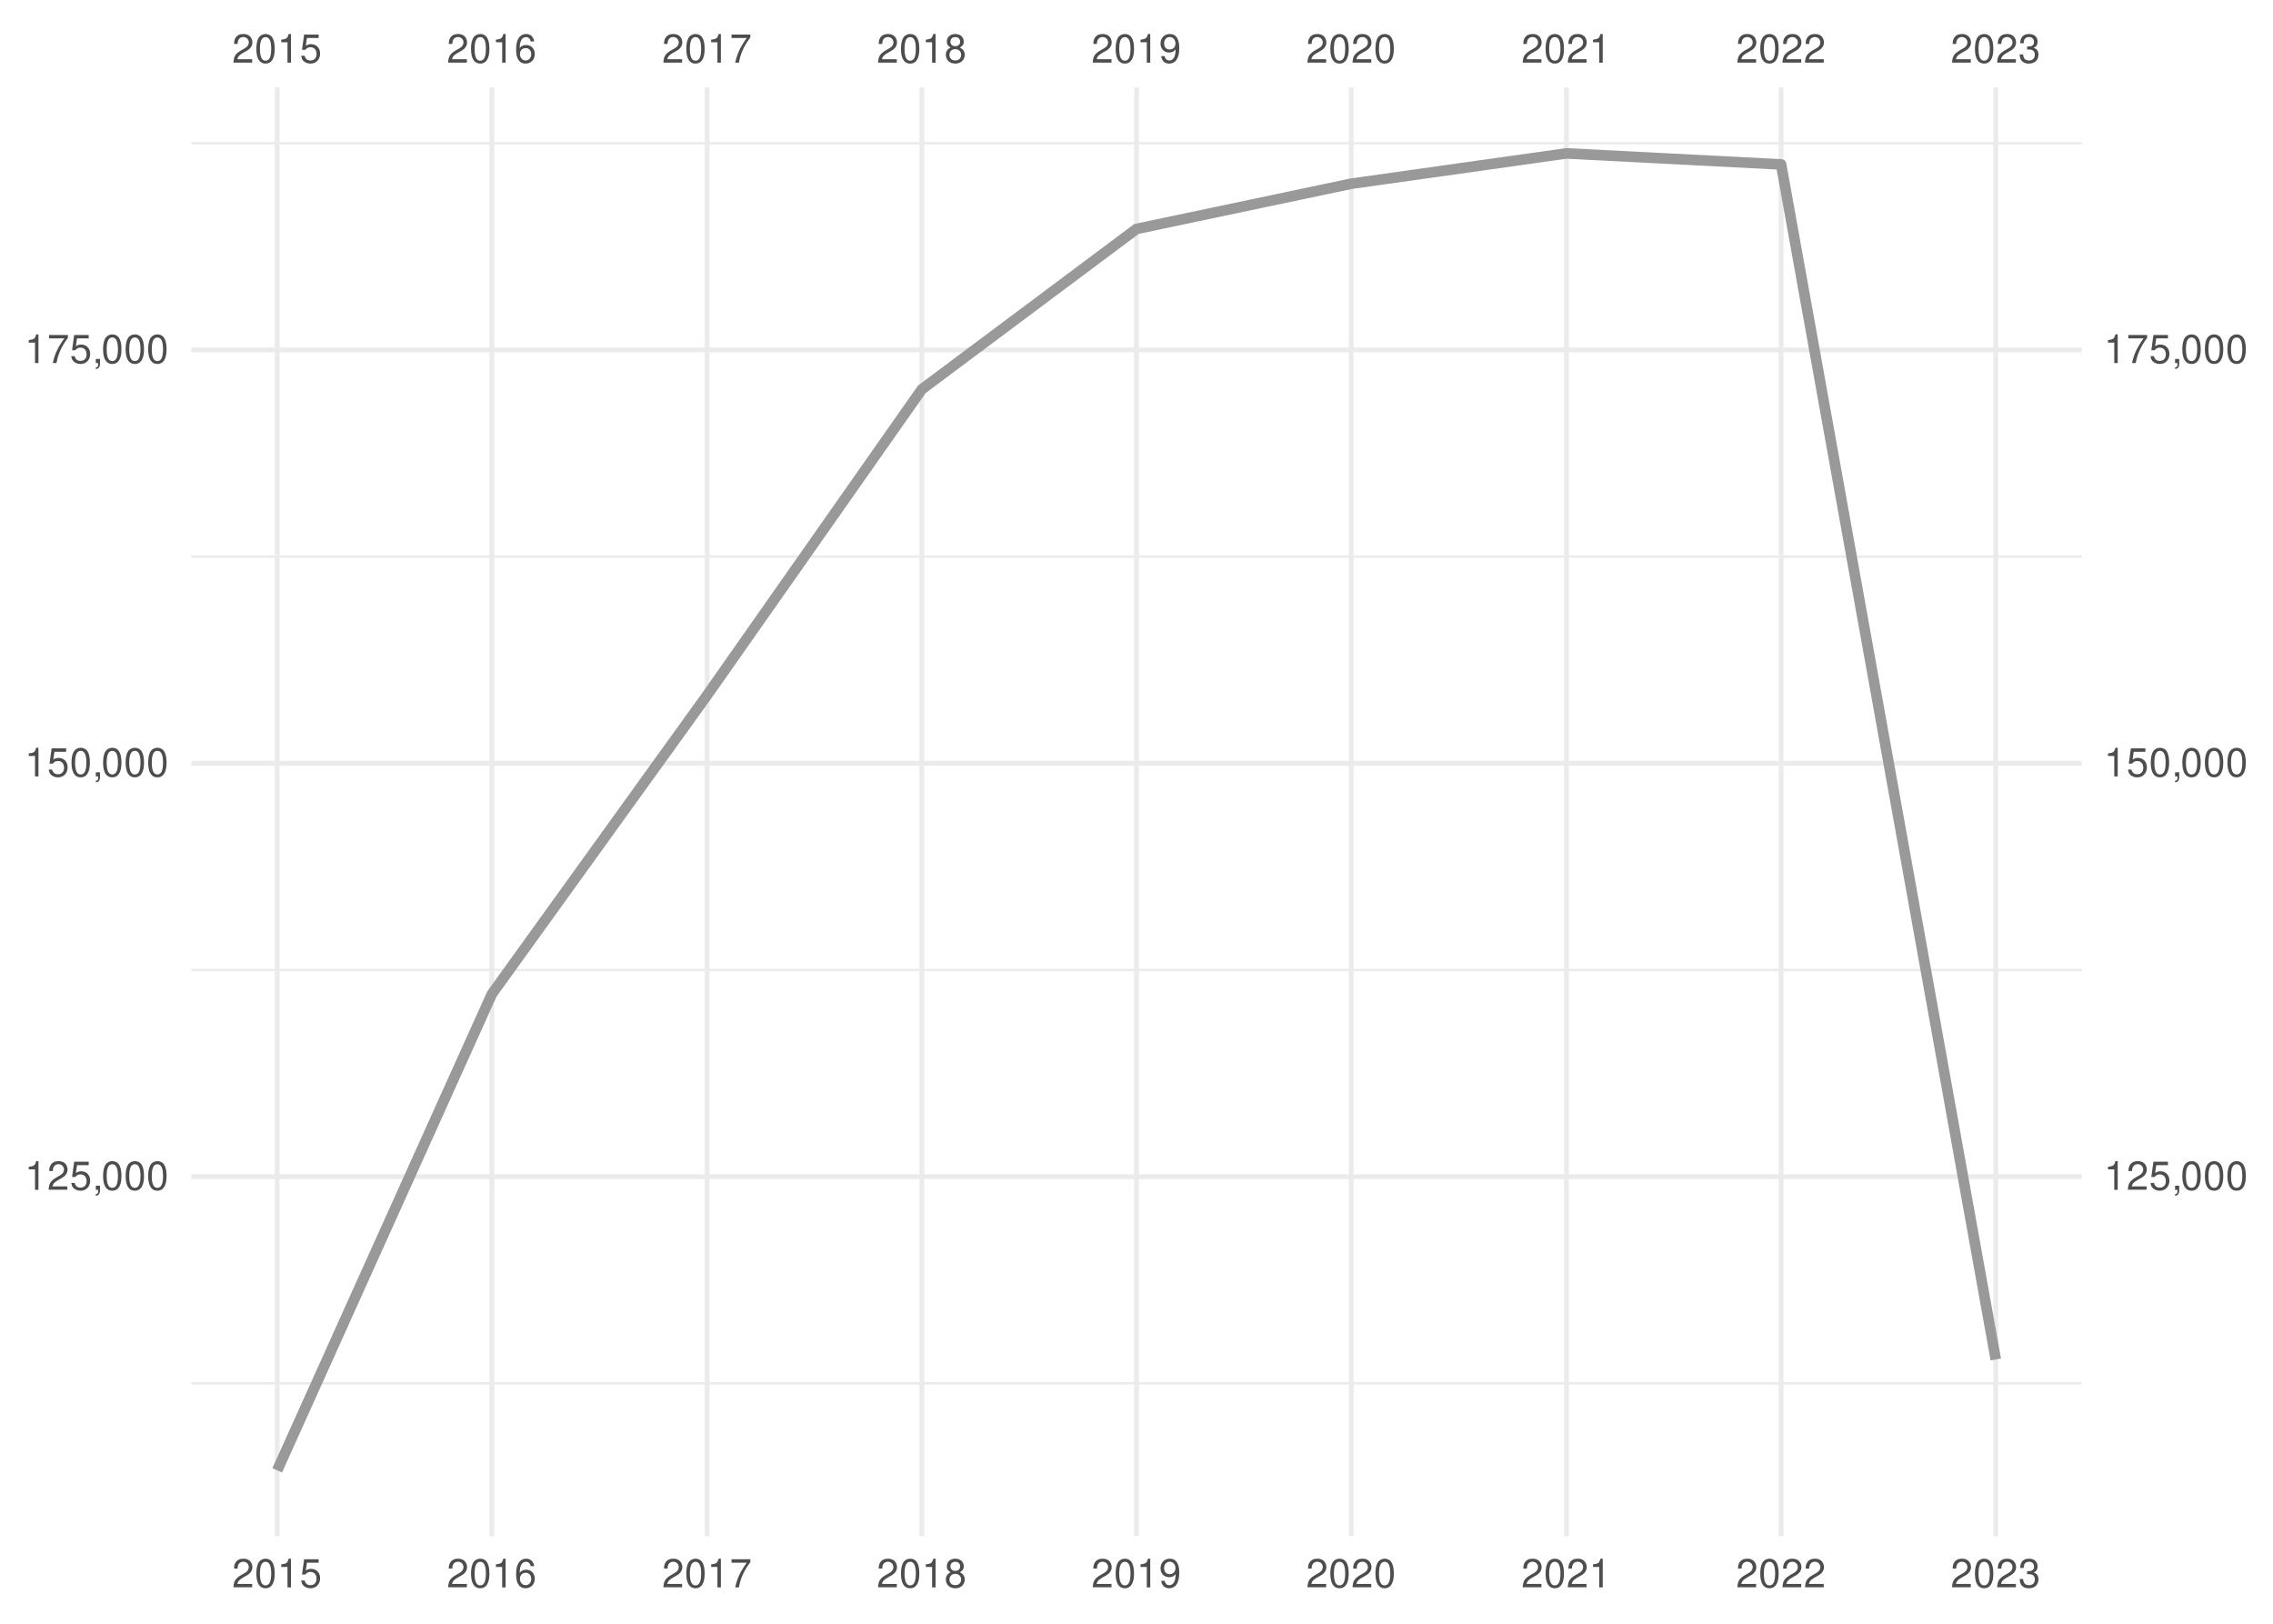
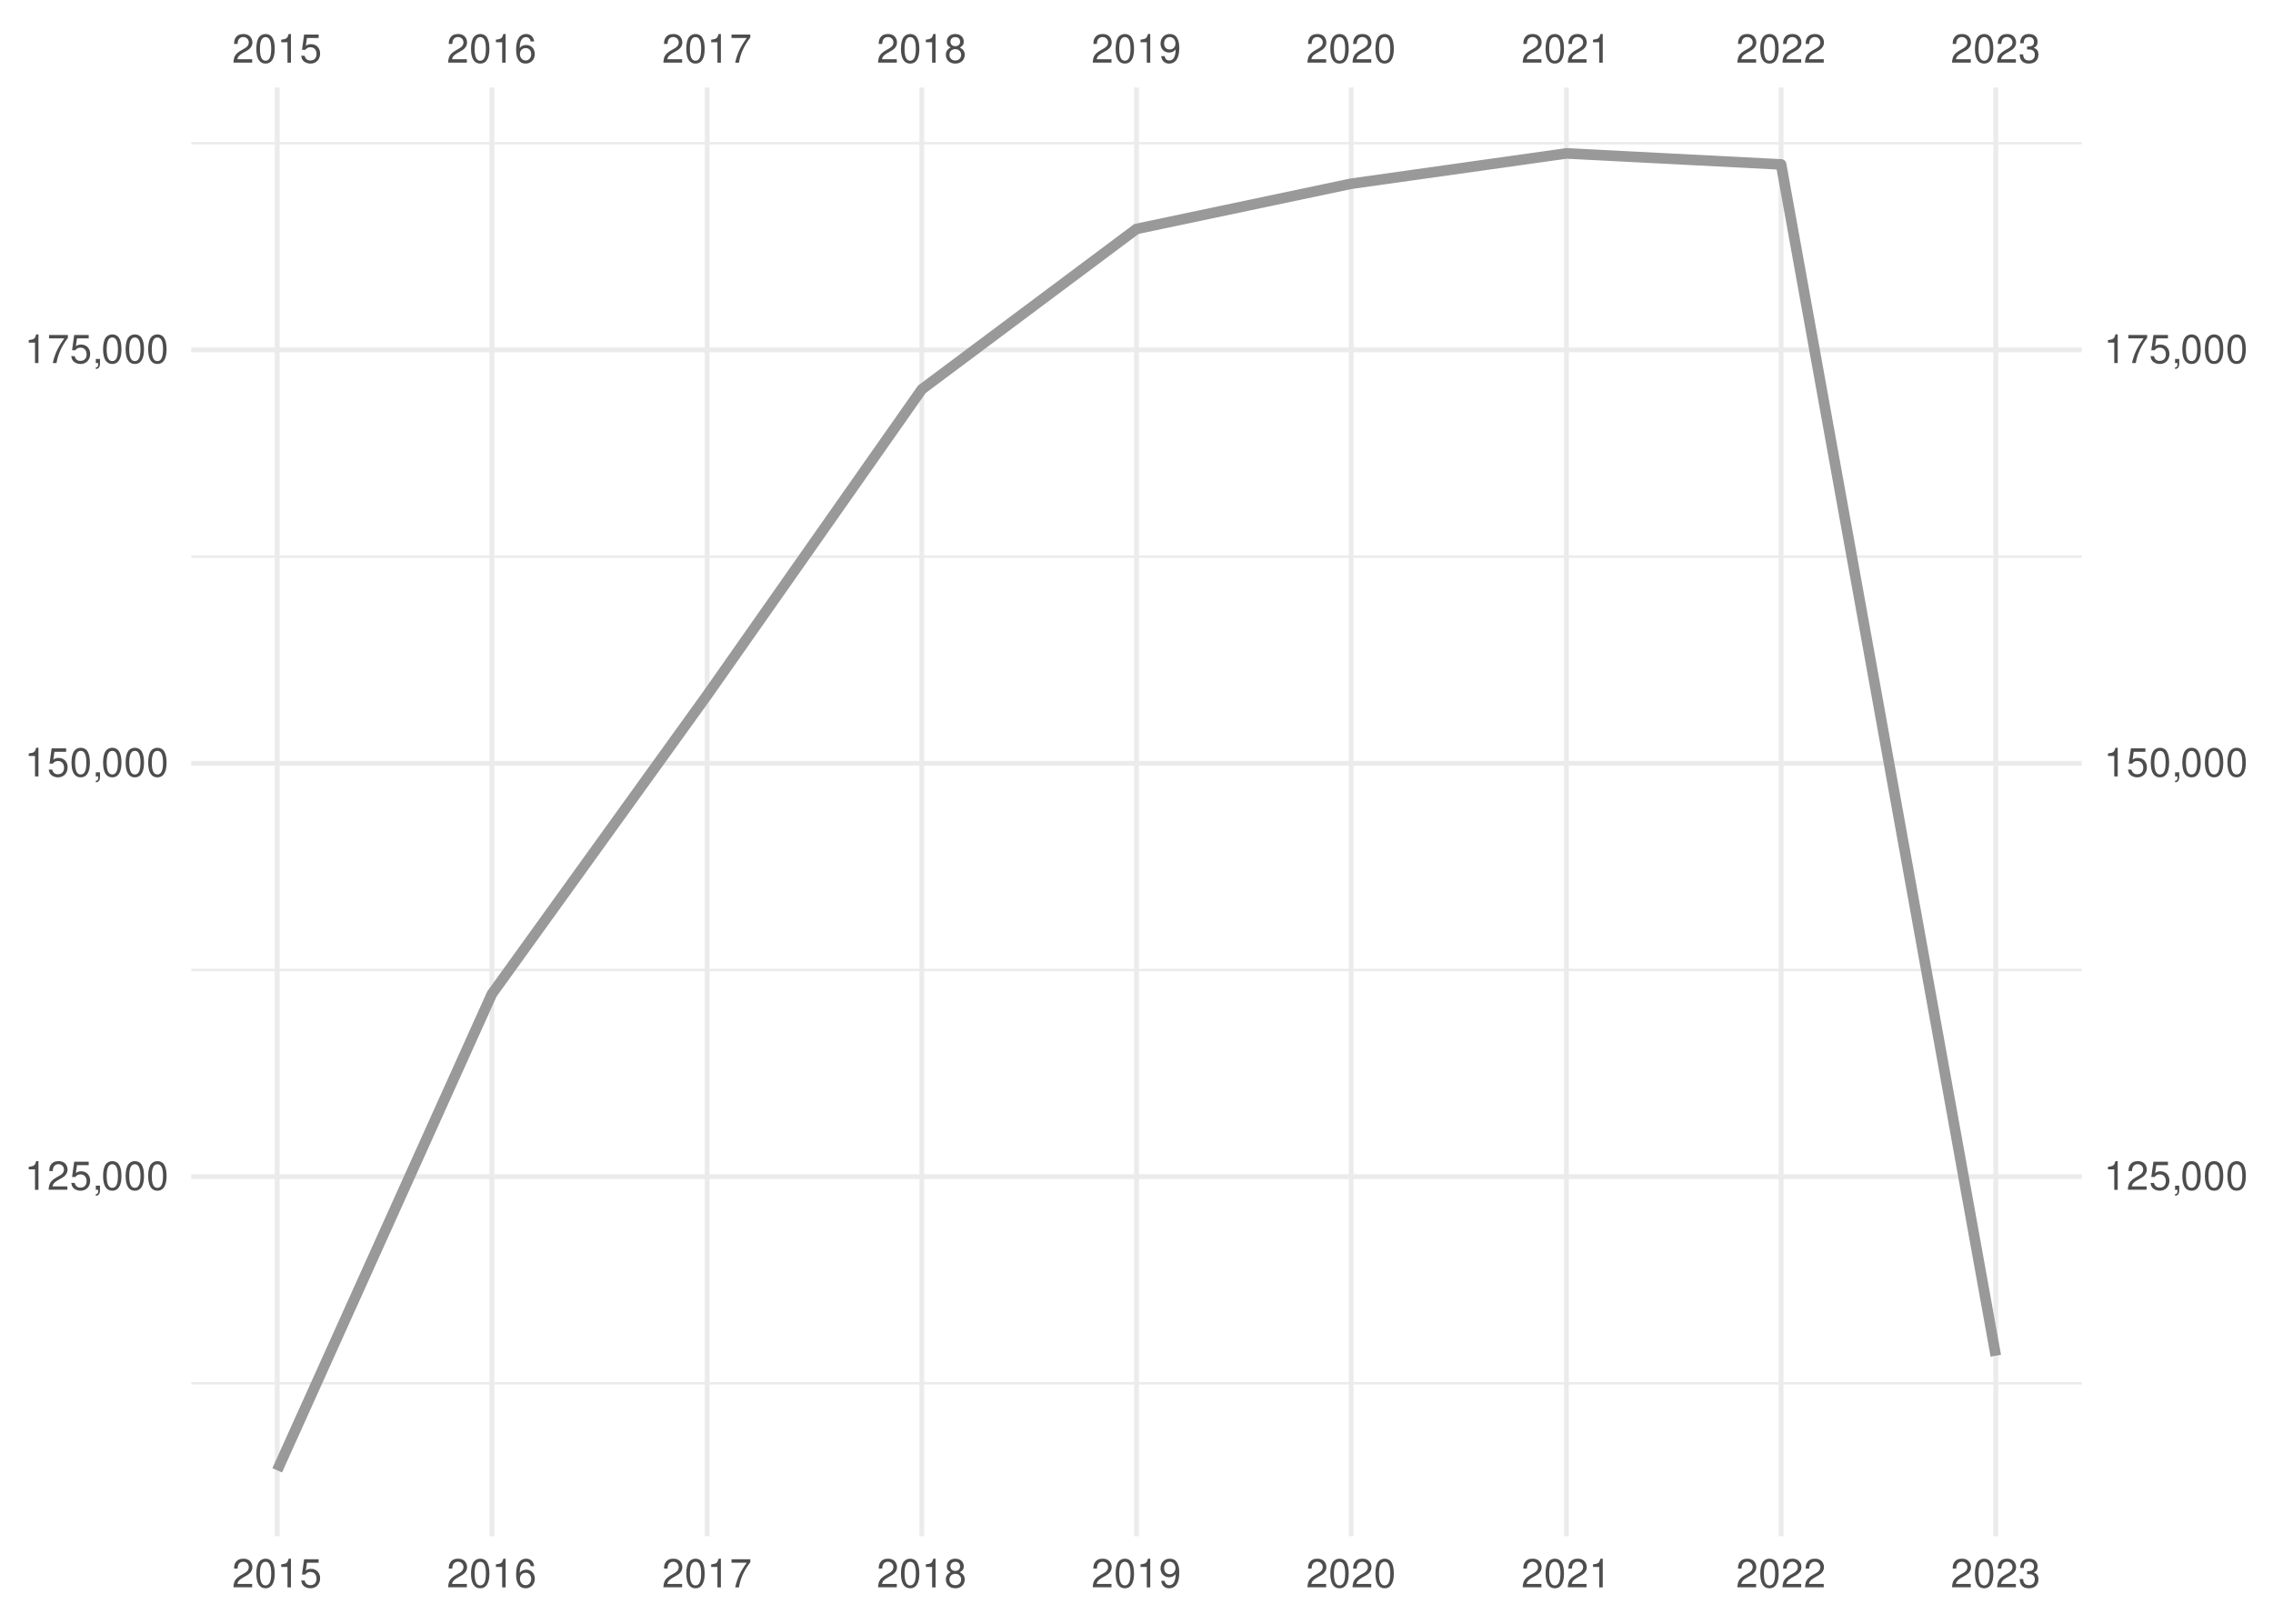
<svg xmlns="http://www.w3.org/2000/svg" xmlns:xlink="http://www.w3.org/1999/xlink" width="504pt" height="360pt" viewBox="0 0 504 360" version="1.1">
  <defs>
    <g>
      <symbol overflow="visible" id="glyph0-0">
        <path style="stroke:none;" d="" />
      </symbol>
      <symbol overflow="visible" id="glyph0-1">
        <path style="stroke:none;" d="M 4.453 -0.766 L 1.172 -0.766 C 1.25 -1.297 1.531 -1.625 2.297 -2.094 L 3.172 -2.594 C 4.047 -3.062 4.5 -3.719 4.5 -4.5 C 4.5 -5.031 4.281 -5.531 3.922 -5.875 C 3.547 -6.203 3.094 -6.359 2.5 -6.359 C 1.703 -6.359 1.125 -6.078 0.781 -5.531 C 0.547 -5.203 0.453 -4.797 0.438 -4.156 L 1.219 -4.156 C 1.234 -4.594 1.297 -4.844 1.406 -5.062 C 1.594 -5.438 2 -5.688 2.469 -5.688 C 3.172 -5.688 3.703 -5.172 3.703 -4.484 C 3.703 -3.969 3.406 -3.531 2.859 -3.219 L 2.047 -2.75 C 0.75 -2 0.375 -1.406 0.297 -0.016 L 4.453 -0.016 Z M 4.453 -0.766 " />
      </symbol>
      <symbol overflow="visible" id="glyph0-2">
        <path style="stroke:none;" d="M 2.422 -6.359 C 1.844 -6.359 1.312 -6.094 0.984 -5.672 C 0.578 -5.109 0.375 -4.25 0.375 -3.078 C 0.375 -0.938 1.078 0.203 2.422 0.203 C 3.734 0.203 4.453 -0.938 4.453 -3.031 C 4.453 -4.25 4.266 -5.078 3.859 -5.672 C 3.531 -6.109 3.016 -6.359 2.422 -6.359 Z M 2.422 -5.672 C 3.25 -5.672 3.672 -4.828 3.672 -3.094 C 3.672 -1.281 3.266 -0.438 2.406 -0.438 C 1.578 -0.438 1.172 -1.312 1.172 -3.062 C 1.172 -4.828 1.578 -5.672 2.422 -5.672 Z M 2.422 -5.672 " />
      </symbol>
      <symbol overflow="visible" id="glyph0-3">
        <path style="stroke:none;" d="M 2.281 -4.531 L 2.281 0 L 3.047 0 L 3.047 -6.359 L 2.547 -6.359 C 2.266 -5.391 2.094 -5.25 0.891 -5.094 L 0.891 -4.531 Z M 2.281 -4.531 " />
      </symbol>
      <symbol overflow="visible" id="glyph0-4">
        <path style="stroke:none;" d="M 4.188 -6.234 L 0.969 -6.234 L 0.5 -2.844 L 1.219 -2.844 C 1.578 -3.266 1.875 -3.422 2.359 -3.422 C 3.203 -3.422 3.719 -2.844 3.719 -1.922 C 3.719 -1.031 3.203 -0.484 2.359 -0.484 C 1.688 -0.484 1.266 -0.828 1.078 -1.531 L 0.312 -1.531 C 0.406 -1.016 0.5 -0.781 0.688 -0.547 C 1.031 -0.078 1.672 0.203 2.375 0.203 C 3.641 0.203 4.516 -0.719 4.516 -2.031 C 4.516 -3.266 3.688 -4.109 2.5 -4.109 C 2.062 -4.109 1.703 -4 1.344 -3.734 L 1.594 -5.469 L 4.188 -5.469 Z M 4.188 -6.234 " />
      </symbol>
      <symbol overflow="visible" id="glyph0-5">
        <path style="stroke:none;" d="M 4.375 -4.703 C 4.234 -5.75 3.562 -6.359 2.609 -6.359 C 1.922 -6.359 1.312 -6.031 0.938 -5.453 C 0.547 -4.828 0.375 -4.062 0.375 -2.906 C 0.375 -1.828 0.531 -1.156 0.906 -0.594 C 1.234 -0.078 1.781 0.203 2.469 0.203 C 3.656 0.203 4.516 -0.688 4.516 -1.922 C 4.516 -3.094 3.719 -3.922 2.609 -3.922 C 1.984 -3.922 1.5 -3.688 1.172 -3.234 C 1.172 -4.797 1.672 -5.672 2.562 -5.672 C 3.109 -5.672 3.484 -5.328 3.609 -4.703 Z M 2.5 -3.234 C 3.25 -3.234 3.719 -2.703 3.719 -1.859 C 3.719 -1.062 3.188 -0.484 2.484 -0.484 C 1.766 -0.484 1.219 -1.094 1.219 -1.906 C 1.219 -2.688 1.734 -3.234 2.5 -3.234 Z M 2.5 -3.234 " />
      </symbol>
      <symbol overflow="visible" id="glyph0-6">
        <path style="stroke:none;" d="M 4.578 -6.234 L 0.406 -6.234 L 0.406 -5.469 L 3.781 -5.469 C 2.281 -3.359 1.688 -2.047 1.219 0 L 2.047 0 C 2.391 -2 3.172 -3.719 4.578 -5.594 Z M 4.578 -6.234 " />
      </symbol>
      <symbol overflow="visible" id="glyph0-7">
        <path style="stroke:none;" d="M 3.438 -3.359 C 4.094 -3.75 4.297 -4.062 4.297 -4.656 C 4.297 -5.672 3.531 -6.359 2.422 -6.359 C 1.312 -6.359 0.547 -5.672 0.547 -4.672 C 0.547 -4.062 0.75 -3.75 1.391 -3.359 C 0.672 -2.984 0.328 -2.469 0.328 -1.766 C 0.328 -0.609 1.172 0.203 2.422 0.203 C 3.656 0.203 4.516 -0.609 4.516 -1.766 C 4.516 -2.469 4.156 -2.984 3.438 -3.359 Z M 2.422 -5.672 C 3.078 -5.672 3.5 -5.281 3.5 -4.641 C 3.5 -4.047 3.062 -3.656 2.422 -3.656 C 1.766 -3.656 1.344 -4.047 1.344 -4.656 C 1.344 -5.281 1.766 -5.672 2.422 -5.672 Z M 2.422 -3 C 3.188 -3 3.719 -2.484 3.719 -1.75 C 3.719 -0.984 3.203 -0.484 2.406 -0.484 C 1.641 -0.484 1.125 -1 1.125 -1.734 C 1.125 -2.5 1.641 -3 2.422 -3 Z M 2.422 -3 " />
      </symbol>
      <symbol overflow="visible" id="glyph0-8">
        <path style="stroke:none;" d="M 0.469 -1.453 C 0.609 -0.406 1.281 0.203 2.234 0.203 C 2.922 0.203 3.547 -0.125 3.922 -0.703 C 4.297 -1.328 4.484 -2.109 4.484 -3.25 C 4.484 -4.328 4.312 -5 3.953 -5.562 C 3.609 -6.094 3.062 -6.359 2.375 -6.359 C 1.188 -6.359 0.328 -5.469 0.328 -4.234 C 0.328 -3.062 1.125 -2.25 2.25 -2.25 C 2.844 -2.25 3.281 -2.453 3.672 -2.938 C 3.672 -1.359 3.172 -0.484 2.281 -0.484 C 1.734 -0.484 1.359 -0.828 1.234 -1.453 Z M 2.359 -5.688 C 3.094 -5.688 3.641 -5.078 3.641 -4.25 C 3.641 -3.469 3.109 -2.922 2.344 -2.922 C 1.594 -2.922 1.125 -3.453 1.125 -4.297 C 1.125 -5.109 1.641 -5.688 2.359 -5.688 Z M 2.359 -5.688 " />
      </symbol>
      <symbol overflow="visible" id="glyph0-9">
        <path style="stroke:none;" d="M 1.938 -2.922 L 2.359 -2.922 C 3.203 -2.922 3.656 -2.531 3.656 -1.766 C 3.656 -0.969 3.172 -0.484 2.375 -0.484 C 1.516 -0.484 1.109 -0.922 1.062 -1.844 L 0.281 -1.844 C 0.312 -1.344 0.406 -1 0.547 -0.719 C 0.875 -0.109 1.484 0.203 2.344 0.203 C 3.625 0.203 4.453 -0.578 4.453 -1.781 C 4.453 -2.594 4.141 -3.031 3.391 -3.297 C 3.969 -3.531 4.266 -3.969 4.266 -4.609 C 4.266 -5.703 3.547 -6.359 2.359 -6.359 C 1.109 -6.359 0.438 -5.656 0.406 -4.312 L 1.188 -4.312 C 1.203 -4.703 1.234 -4.922 1.328 -5.109 C 1.5 -5.469 1.891 -5.688 2.375 -5.688 C 3.062 -5.688 3.469 -5.266 3.469 -4.578 C 3.469 -4.141 3.312 -3.859 2.969 -3.719 C 2.766 -3.625 2.484 -3.594 1.938 -3.578 Z M 1.938 -2.922 " />
      </symbol>
      <symbol overflow="visible" id="glyph0-10">
        <path style="stroke:none;" d="M 0.766 -0.922 L 0.766 0 L 1.297 0 L 1.297 0.156 C 1.297 0.766 1.172 0.938 0.766 0.953 L 0.766 1.297 C 1.344 1.312 1.688 0.891 1.688 0.141 L 1.688 -0.922 Z M 0.766 -0.922 " />
      </symbol>
    </g>
    <clipPath id="clip1">
      <path d="M 42.41 306 L 461.59 306 L 461.59 307 L 42.41 307 Z M 42.41 306 " />
    </clipPath>
    <clipPath id="clip2">
      <path d="M 42.41 214 L 461.59 214 L 461.59 216 L 42.41 216 Z M 42.41 214 " />
    </clipPath>
    <clipPath id="clip3">
      <path d="M 42.41 123 L 461.59 123 L 461.59 124 L 42.41 124 Z M 42.41 123 " />
    </clipPath>
    <clipPath id="clip4">
      <path d="M 42.41 31 L 461.59 31 L 461.59 33 L 42.41 33 Z M 42.41 31 " />
    </clipPath>
    <clipPath id="clip5">
      <path d="M 42.41 260 L 461.59 260 L 461.59 262 L 42.41 262 Z M 42.41 260 " />
    </clipPath>
    <clipPath id="clip6">
      <path d="M 42.41 168 L 461.59 168 L 461.59 170 L 42.41 170 Z M 42.41 168 " />
    </clipPath>
    <clipPath id="clip7">
      <path d="M 42.41 77 L 461.59 77 L 461.59 79 L 42.41 79 Z M 42.41 77 " />
    </clipPath>
    <clipPath id="clip8">
      <path d="M 60 19.41 L 62 19.41 L 62 340.59 L 60 340.59 Z M 60 19.41 " />
    </clipPath>
    <clipPath id="clip9">
      <path d="M 108 19.41 L 110 19.41 L 110 340.59 L 108 340.59 Z M 108 19.41 " />
    </clipPath>
    <clipPath id="clip10">
      <path d="M 156 19.41 L 158 19.41 L 158 340.59 L 156 340.59 Z M 156 19.41 " />
    </clipPath>
    <clipPath id="clip11">
      <path d="M 203 19.41 L 205 19.41 L 205 340.59 L 203 340.59 Z M 203 19.41 " />
    </clipPath>
    <clipPath id="clip12">
      <path d="M 251 19.41 L 253 19.41 L 253 340.59 L 251 340.59 Z M 251 19.41 " />
    </clipPath>
    <clipPath id="clip13">
      <path d="M 299 19.41 L 301 19.41 L 301 340.59 L 299 340.59 Z M 299 19.41 " />
    </clipPath>
    <clipPath id="clip14">
      <path d="M 346 19.41 L 348 19.41 L 348 340.59 L 346 340.59 Z M 346 19.41 " />
    </clipPath>
    <clipPath id="clip15">
      <path d="M 394 19.41 L 396 19.41 L 396 340.59 L 394 340.59 Z M 394 19.41 " />
    </clipPath>
    <clipPath id="clip16">
      <path d="M 442 19.41 L 444 19.41 L 444 340.59 L 442 340.59 Z M 442 19.41 " />
    </clipPath>
  </defs>
  <g id="surface41">
    <rect x="0" y="0" width="504" height="360" style="fill:rgb(100%,100%,100%);fill-opacity:1;stroke:none;" />
    <g clip-path="url(#clip1)" clip-rule="nonzero">
      <path style="fill:none;stroke-width:0.533;stroke-linecap:butt;stroke-linejoin:round;stroke:rgb(92.157%,92.157%,92.157%);stroke-opacity:1;stroke-miterlimit:10;" d="M 42.41 306.703 L 461.59 306.703 " />
    </g>
    <g clip-path="url(#clip2)" clip-rule="nonzero">
      <path style="fill:none;stroke-width:0.533;stroke-linecap:butt;stroke-linejoin:round;stroke:rgb(92.157%,92.157%,92.157%);stroke-opacity:1;stroke-miterlimit:10;" d="M 42.41 215.055 L 461.59 215.055 " />
    </g>
    <g clip-path="url(#clip3)" clip-rule="nonzero">
      <path style="fill:none;stroke-width:0.533;stroke-linecap:butt;stroke-linejoin:round;stroke:rgb(92.157%,92.157%,92.157%);stroke-opacity:1;stroke-miterlimit:10;" d="M 42.41 123.406 L 461.59 123.406 " />
    </g>
    <g clip-path="url(#clip4)" clip-rule="nonzero">
      <path style="fill:none;stroke-width:0.533;stroke-linecap:butt;stroke-linejoin:round;stroke:rgb(92.157%,92.157%,92.157%);stroke-opacity:1;stroke-miterlimit:10;" d="M 42.41 31.758 L 461.59 31.758 " />
    </g>
    <g clip-path="url(#clip5)" clip-rule="nonzero">
      <path style="fill:none;stroke-width:1.067;stroke-linecap:butt;stroke-linejoin:round;stroke:rgb(92.157%,92.157%,92.157%);stroke-opacity:1;stroke-miterlimit:10;" d="M 42.41 260.879 L 461.59 260.879 " />
    </g>
    <g clip-path="url(#clip6)" clip-rule="nonzero">
      <path style="fill:none;stroke-width:1.067;stroke-linecap:butt;stroke-linejoin:round;stroke:rgb(92.157%,92.157%,92.157%);stroke-opacity:1;stroke-miterlimit:10;" d="M 42.41 169.23 L 461.59 169.23 " />
    </g>
    <g clip-path="url(#clip7)" clip-rule="nonzero">
      <path style="fill:none;stroke-width:1.067;stroke-linecap:butt;stroke-linejoin:round;stroke:rgb(92.157%,92.157%,92.157%);stroke-opacity:1;stroke-miterlimit:10;" d="M 42.41 77.582 L 461.59 77.582 " />
    </g>
    <g clip-path="url(#clip8)" clip-rule="nonzero">
      <path style="fill:none;stroke-width:1.067;stroke-linecap:butt;stroke-linejoin:round;stroke:rgb(92.157%,92.157%,92.157%);stroke-opacity:1;stroke-miterlimit:10;" d="M 61.465 340.59 L 61.465 19.41 " />
    </g>
    <g clip-path="url(#clip9)" clip-rule="nonzero">
      <path style="fill:none;stroke-width:1.067;stroke-linecap:butt;stroke-linejoin:round;stroke:rgb(92.157%,92.157%,92.157%);stroke-opacity:1;stroke-miterlimit:10;" d="M 109.066 340.59 L 109.066 19.41 " />
    </g>
    <g clip-path="url(#clip10)" clip-rule="nonzero">
      <path style="fill:none;stroke-width:1.067;stroke-linecap:butt;stroke-linejoin:round;stroke:rgb(92.157%,92.157%,92.157%);stroke-opacity:1;stroke-miterlimit:10;" d="M 156.797 340.59 L 156.797 19.41 " />
    </g>
    <g clip-path="url(#clip11)" clip-rule="nonzero">
      <path style="fill:none;stroke-width:1.067;stroke-linecap:butt;stroke-linejoin:round;stroke:rgb(92.157%,92.157%,92.157%);stroke-opacity:1;stroke-miterlimit:10;" d="M 204.398 340.59 L 204.398 19.41 " />
    </g>
    <g clip-path="url(#clip12)" clip-rule="nonzero">
      <path style="fill:none;stroke-width:1.067;stroke-linecap:butt;stroke-linejoin:round;stroke:rgb(92.157%,92.157%,92.157%);stroke-opacity:1;stroke-miterlimit:10;" d="M 252 340.59 L 252 19.41 " />
    </g>
    <g clip-path="url(#clip13)" clip-rule="nonzero">
      <path style="fill:none;stroke-width:1.067;stroke-linecap:butt;stroke-linejoin:round;stroke:rgb(92.157%,92.157%,92.157%);stroke-opacity:1;stroke-miterlimit:10;" d="M 299.602 340.59 L 299.602 19.41 " />
    </g>
    <g clip-path="url(#clip14)" clip-rule="nonzero">
      <path style="fill:none;stroke-width:1.067;stroke-linecap:butt;stroke-linejoin:round;stroke:rgb(92.157%,92.157%,92.157%);stroke-opacity:1;stroke-miterlimit:10;" d="M 347.332 340.59 L 347.332 19.41 " />
    </g>
    <g clip-path="url(#clip15)" clip-rule="nonzero">
      <path style="fill:none;stroke-width:1.067;stroke-linecap:butt;stroke-linejoin:round;stroke:rgb(92.157%,92.157%,92.157%);stroke-opacity:1;stroke-miterlimit:10;" d="M 394.934 340.59 L 394.934 19.41 " />
    </g>
    <g clip-path="url(#clip16)" clip-rule="nonzero">
      <path style="fill:none;stroke-width:1.067;stroke-linecap:butt;stroke-linejoin:round;stroke:rgb(92.157%,92.157%,92.157%);stroke-opacity:1;stroke-miterlimit:10;" d="M 442.535 340.59 L 442.535 19.41 " />
    </g>
-     <path style="fill:none;stroke-width:2.347;stroke-linecap:butt;stroke-linejoin:round;stroke:rgb(60%,60%,60%);stroke-opacity:1;stroke-miterlimit:10;" d="M 61.465 325.988 L 109.066 220.383 L 156.797 154.121 L 204.398 86.316 L 252 50.758 L 299.602 40.73 L 347.332 34.012 L 394.934 36.457 L 442.535 301.41 " />
+     <path style="fill:none;stroke-width:2.347;stroke-linecap:butt;stroke-linejoin:round;stroke:rgb(60%,60%,60%);stroke-opacity:1;stroke-miterlimit:10;" d="M 61.465 325.988 L 109.066 220.383 L 156.797 154.121 L 204.398 86.316 L 252 50.758 L 299.602 40.73 L 347.332 34.012 L 394.934 36.457 L 442.535 300.574 " />
    <g style="fill:rgb(30.196%,30.196%,30.196%);fill-opacity:1;">
      <use xlink:href="#glyph0-1" x="51.465" y="13.896" />
      <use xlink:href="#glyph0-2" x="56.465" y="13.896" />
      <use xlink:href="#glyph0-3" x="61.465" y="13.896" />
      <use xlink:href="#glyph0-4" x="66.465" y="13.896" />
    </g>
    <g style="fill:rgb(30.196%,30.196%,30.196%);fill-opacity:1;">
      <use xlink:href="#glyph0-1" x="99.066" y="13.896" />
      <use xlink:href="#glyph0-2" x="104.066" y="13.896" />
      <use xlink:href="#glyph0-3" x="109.066" y="13.896" />
      <use xlink:href="#glyph0-5" x="114.066" y="13.896" />
    </g>
    <g style="fill:rgb(30.196%,30.196%,30.196%);fill-opacity:1;">
      <use xlink:href="#glyph0-1" x="146.797" y="13.896" />
      <use xlink:href="#glyph0-2" x="151.797" y="13.896" />
      <use xlink:href="#glyph0-3" x="156.797" y="13.896" />
      <use xlink:href="#glyph0-6" x="161.797" y="13.896" />
    </g>
    <g style="fill:rgb(30.196%,30.196%,30.196%);fill-opacity:1;">
      <use xlink:href="#glyph0-1" x="194.398" y="13.896" />
      <use xlink:href="#glyph0-2" x="199.398" y="13.896" />
      <use xlink:href="#glyph0-3" x="204.398" y="13.896" />
      <use xlink:href="#glyph0-7" x="209.398" y="13.896" />
    </g>
    <g style="fill:rgb(30.196%,30.196%,30.196%);fill-opacity:1;">
      <use xlink:href="#glyph0-1" x="242" y="13.896" />
      <use xlink:href="#glyph0-2" x="247" y="13.896" />
      <use xlink:href="#glyph0-3" x="252" y="13.896" />
      <use xlink:href="#glyph0-8" x="257" y="13.896" />
    </g>
    <g style="fill:rgb(30.196%,30.196%,30.196%);fill-opacity:1;">
      <use xlink:href="#glyph0-1" x="289.602" y="13.896" />
      <use xlink:href="#glyph0-2" x="294.602" y="13.896" />
      <use xlink:href="#glyph0-1" x="299.602" y="13.896" />
      <use xlink:href="#glyph0-2" x="304.602" y="13.896" />
    </g>
    <g style="fill:rgb(30.196%,30.196%,30.196%);fill-opacity:1;">
      <use xlink:href="#glyph0-1" x="337.332" y="13.896" />
      <use xlink:href="#glyph0-2" x="342.332" y="13.896" />
      <use xlink:href="#glyph0-1" x="347.332" y="13.896" />
      <use xlink:href="#glyph0-3" x="352.332" y="13.896" />
    </g>
    <g style="fill:rgb(30.196%,30.196%,30.196%);fill-opacity:1;">
      <use xlink:href="#glyph0-1" x="384.934" y="13.896" />
      <use xlink:href="#glyph0-2" x="389.934" y="13.896" />
      <use xlink:href="#glyph0-1" x="394.934" y="13.896" />
      <use xlink:href="#glyph0-1" x="399.934" y="13.896" />
    </g>
    <g style="fill:rgb(30.196%,30.196%,30.196%);fill-opacity:1;">
      <use xlink:href="#glyph0-1" x="432.535" y="13.896" />
      <use xlink:href="#glyph0-2" x="437.535" y="13.896" />
      <use xlink:href="#glyph0-1" x="442.535" y="13.896" />
      <use xlink:href="#glyph0-9" x="447.535" y="13.896" />
    </g>
    <g style="fill:rgb(30.196%,30.196%,30.196%);fill-opacity:1;">
      <use xlink:href="#glyph0-3" x="5.48" y="263.794" />
      <use xlink:href="#glyph0-1" x="10.48" y="263.794" />
      <use xlink:href="#glyph0-4" x="15.48" y="263.794" />
      <use xlink:href="#glyph0-10" x="20.48" y="263.794" />
      <use xlink:href="#glyph0-2" x="22.48" y="263.794" />
      <use xlink:href="#glyph0-2" x="27.48" y="263.794" />
      <use xlink:href="#glyph0-2" x="32.48" y="263.794" />
    </g>
    <g style="fill:rgb(30.196%,30.196%,30.196%);fill-opacity:1;">
      <use xlink:href="#glyph0-3" x="5.48" y="172.146" />
      <use xlink:href="#glyph0-4" x="10.48" y="172.146" />
      <use xlink:href="#glyph0-2" x="15.48" y="172.146" />
      <use xlink:href="#glyph0-10" x="20.48" y="172.146" />
      <use xlink:href="#glyph0-2" x="22.48" y="172.146" />
      <use xlink:href="#glyph0-2" x="27.48" y="172.146" />
      <use xlink:href="#glyph0-2" x="32.48" y="172.146" />
    </g>
    <g style="fill:rgb(30.196%,30.196%,30.196%);fill-opacity:1;">
      <use xlink:href="#glyph0-3" x="5.48" y="80.497" />
      <use xlink:href="#glyph0-6" x="10.48" y="80.497" />
      <use xlink:href="#glyph0-4" x="15.48" y="80.497" />
      <use xlink:href="#glyph0-10" x="20.48" y="80.497" />
      <use xlink:href="#glyph0-2" x="22.48" y="80.497" />
      <use xlink:href="#glyph0-2" x="27.48" y="80.497" />
      <use xlink:href="#glyph0-2" x="32.48" y="80.497" />
    </g>
    <g style="fill:rgb(30.196%,30.196%,30.196%);fill-opacity:1;">
      <use xlink:href="#glyph0-3" x="466.52" y="263.794" />
      <use xlink:href="#glyph0-1" x="471.52" y="263.794" />
      <use xlink:href="#glyph0-4" x="476.52" y="263.794" />
      <use xlink:href="#glyph0-10" x="481.52" y="263.794" />
      <use xlink:href="#glyph0-2" x="483.52" y="263.794" />
      <use xlink:href="#glyph0-2" x="488.52" y="263.794" />
      <use xlink:href="#glyph0-2" x="493.52" y="263.794" />
    </g>
    <g style="fill:rgb(30.196%,30.196%,30.196%);fill-opacity:1;">
      <use xlink:href="#glyph0-3" x="466.52" y="172.146" />
      <use xlink:href="#glyph0-4" x="471.52" y="172.146" />
      <use xlink:href="#glyph0-2" x="476.52" y="172.146" />
      <use xlink:href="#glyph0-10" x="481.52" y="172.146" />
      <use xlink:href="#glyph0-2" x="483.52" y="172.146" />
      <use xlink:href="#glyph0-2" x="488.52" y="172.146" />
      <use xlink:href="#glyph0-2" x="493.52" y="172.146" />
    </g>
    <g style="fill:rgb(30.196%,30.196%,30.196%);fill-opacity:1;">
      <use xlink:href="#glyph0-3" x="466.52" y="80.497" />
      <use xlink:href="#glyph0-6" x="471.52" y="80.497" />
      <use xlink:href="#glyph0-4" x="476.52" y="80.497" />
      <use xlink:href="#glyph0-10" x="481.52" y="80.497" />
      <use xlink:href="#glyph0-2" x="483.52" y="80.497" />
      <use xlink:href="#glyph0-2" x="488.52" y="80.497" />
      <use xlink:href="#glyph0-2" x="493.52" y="80.497" />
    </g>
    <g style="fill:rgb(30.196%,30.196%,30.196%);fill-opacity:1;">
      <use xlink:href="#glyph0-1" x="51.465" y="351.935" />
      <use xlink:href="#glyph0-2" x="56.465" y="351.935" />
      <use xlink:href="#glyph0-3" x="61.465" y="351.935" />
      <use xlink:href="#glyph0-4" x="66.465" y="351.935" />
    </g>
    <g style="fill:rgb(30.196%,30.196%,30.196%);fill-opacity:1;">
      <use xlink:href="#glyph0-1" x="99.066" y="351.935" />
      <use xlink:href="#glyph0-2" x="104.066" y="351.935" />
      <use xlink:href="#glyph0-3" x="109.066" y="351.935" />
      <use xlink:href="#glyph0-5" x="114.066" y="351.935" />
    </g>
    <g style="fill:rgb(30.196%,30.196%,30.196%);fill-opacity:1;">
      <use xlink:href="#glyph0-1" x="146.797" y="351.935" />
      <use xlink:href="#glyph0-2" x="151.797" y="351.935" />
      <use xlink:href="#glyph0-3" x="156.797" y="351.935" />
      <use xlink:href="#glyph0-6" x="161.797" y="351.935" />
    </g>
    <g style="fill:rgb(30.196%,30.196%,30.196%);fill-opacity:1;">
      <use xlink:href="#glyph0-1" x="194.398" y="351.935" />
      <use xlink:href="#glyph0-2" x="199.398" y="351.935" />
      <use xlink:href="#glyph0-3" x="204.398" y="351.935" />
      <use xlink:href="#glyph0-7" x="209.398" y="351.935" />
    </g>
    <g style="fill:rgb(30.196%,30.196%,30.196%);fill-opacity:1;">
      <use xlink:href="#glyph0-1" x="242" y="351.935" />
      <use xlink:href="#glyph0-2" x="247" y="351.935" />
      <use xlink:href="#glyph0-3" x="252" y="351.935" />
      <use xlink:href="#glyph0-8" x="257" y="351.935" />
    </g>
    <g style="fill:rgb(30.196%,30.196%,30.196%);fill-opacity:1;">
      <use xlink:href="#glyph0-1" x="289.602" y="351.935" />
      <use xlink:href="#glyph0-2" x="294.602" y="351.935" />
      <use xlink:href="#glyph0-1" x="299.602" y="351.935" />
      <use xlink:href="#glyph0-2" x="304.602" y="351.935" />
    </g>
    <g style="fill:rgb(30.196%,30.196%,30.196%);fill-opacity:1;">
      <use xlink:href="#glyph0-1" x="337.332" y="351.935" />
      <use xlink:href="#glyph0-2" x="342.332" y="351.935" />
      <use xlink:href="#glyph0-1" x="347.332" y="351.935" />
      <use xlink:href="#glyph0-3" x="352.332" y="351.935" />
    </g>
    <g style="fill:rgb(30.196%,30.196%,30.196%);fill-opacity:1;">
      <use xlink:href="#glyph0-1" x="384.934" y="351.935" />
      <use xlink:href="#glyph0-2" x="389.934" y="351.935" />
      <use xlink:href="#glyph0-1" x="394.934" y="351.935" />
      <use xlink:href="#glyph0-1" x="399.934" y="351.935" />
    </g>
    <g style="fill:rgb(30.196%,30.196%,30.196%);fill-opacity:1;">
      <use xlink:href="#glyph0-1" x="432.535" y="351.935" />
      <use xlink:href="#glyph0-2" x="437.535" y="351.935" />
      <use xlink:href="#glyph0-1" x="442.535" y="351.935" />
      <use xlink:href="#glyph0-9" x="447.535" y="351.935" />
    </g>
  </g>
</svg>
